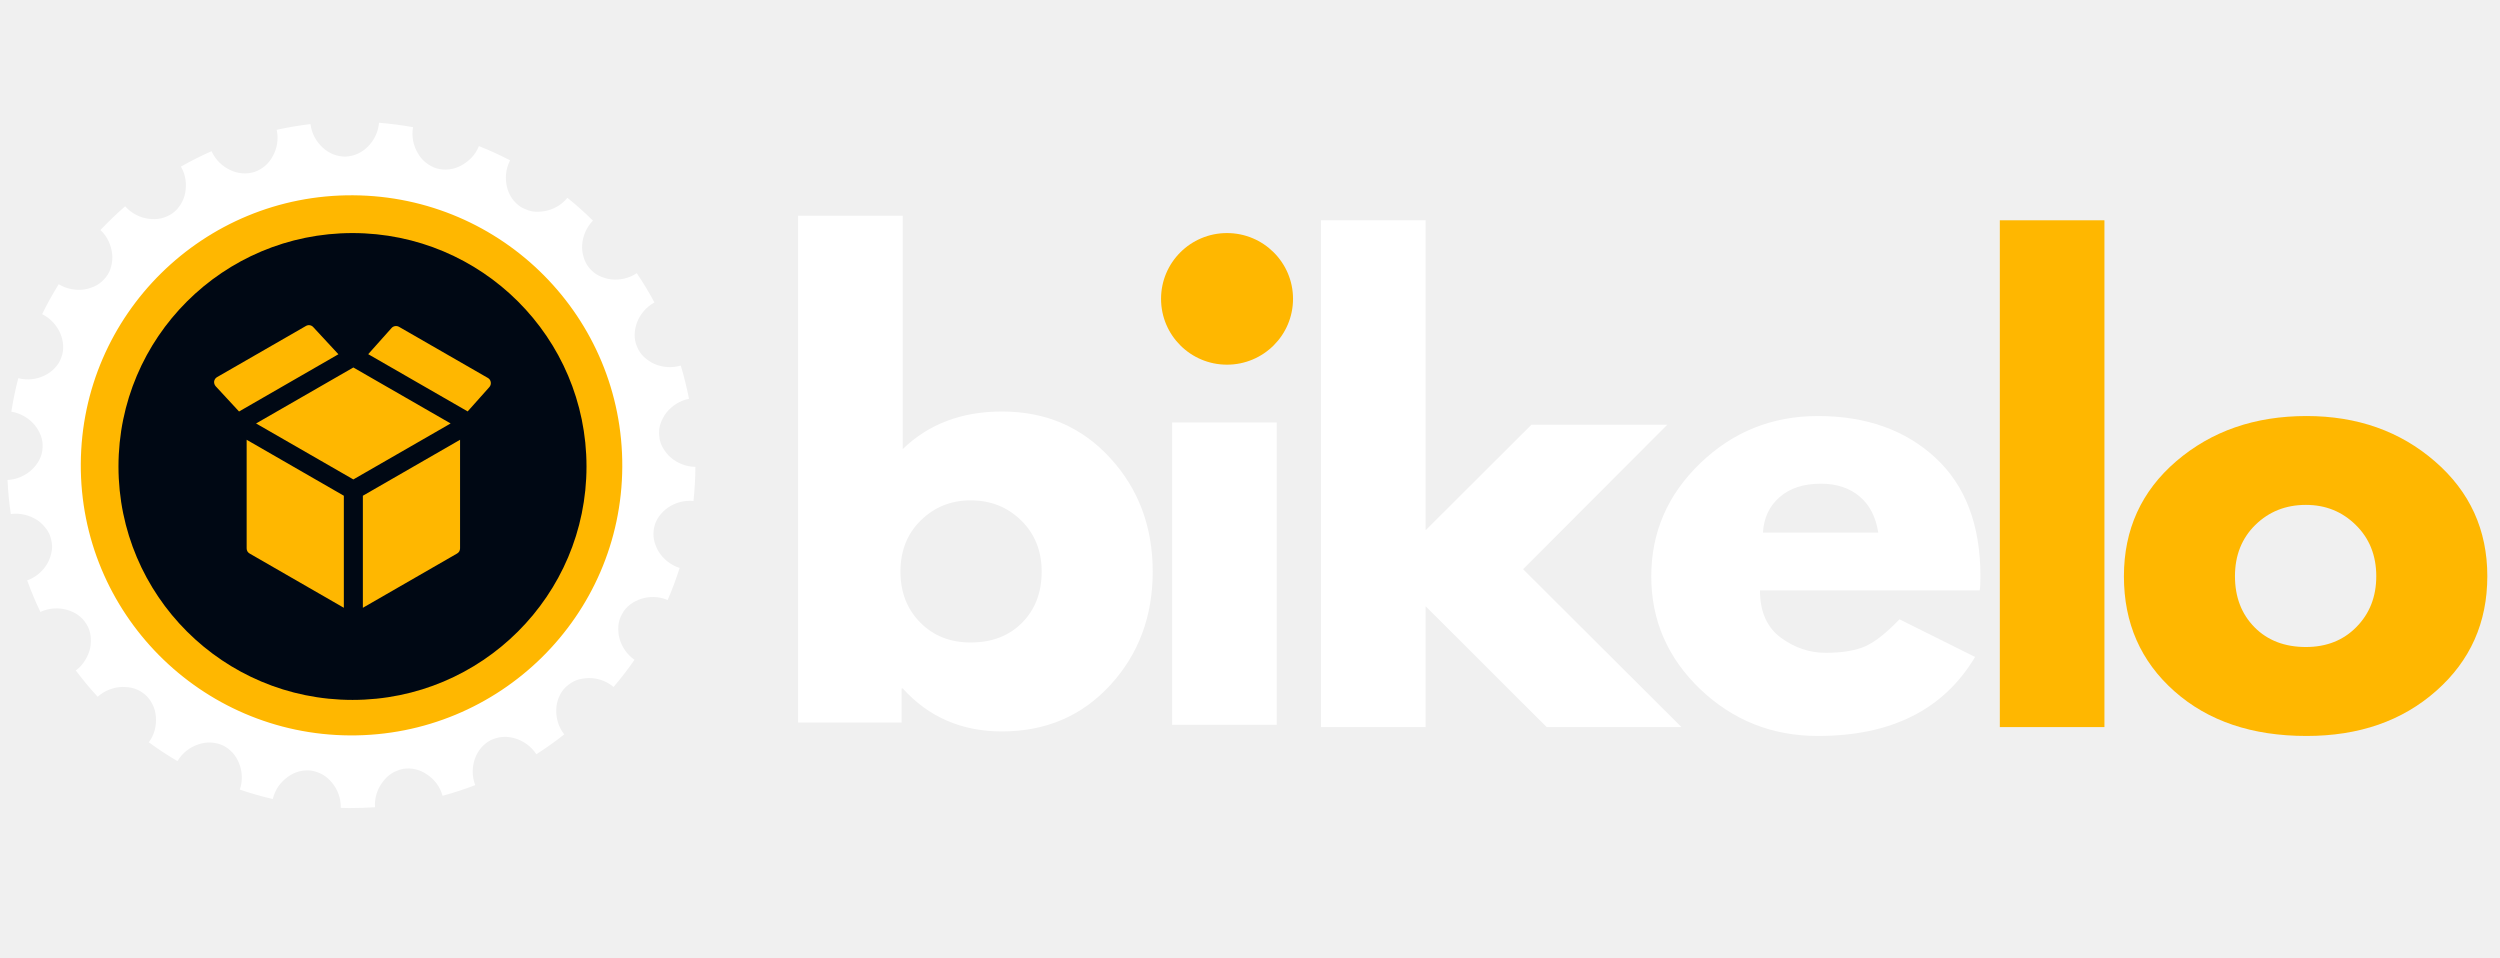
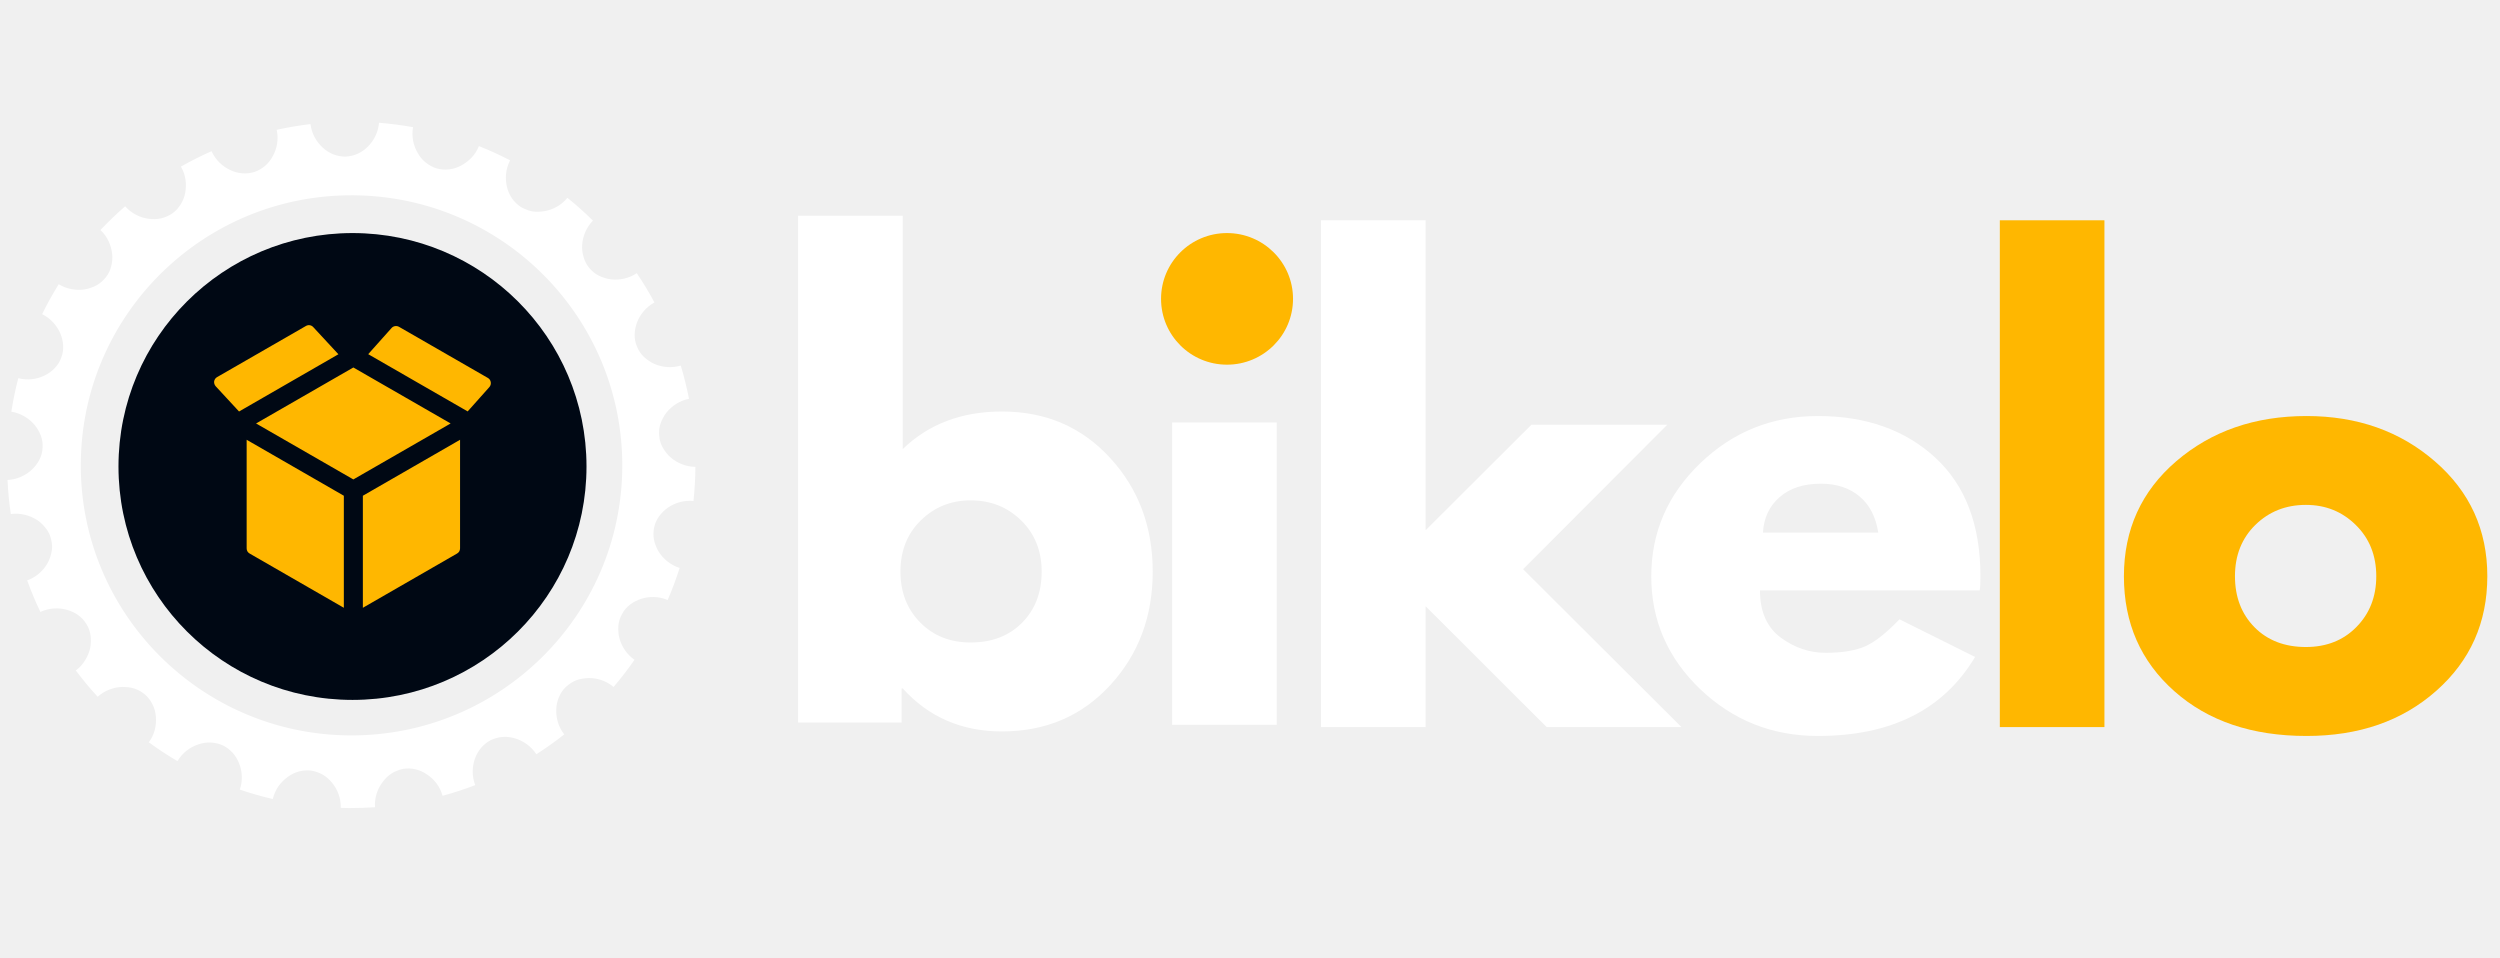
<svg xmlns="http://www.w3.org/2000/svg" width="276" height="105.75" preserveAspectRatio="xMidYMid meet" version="1.2">
  <defs>
    <clipPath id="92eb6db69f">
      <path d="m234,45l40.93,0l0,37l-40.93,0l0,-37zm0,0" id="svg_1" />
    </clipPath>
    <clipPath id="a76c8bd143">
      <path d="m0.83,13.52l75.94,0l0,75.73l-75.94,0l0,-75.73zm0,0" id="svg_2" />
    </clipPath>
    <clipPath id="1aee757f3d">
      <path d="m8.41,21.07l61.01,0l0,60.85l-61.01,0l0,-60.85zm0,0" id="svg_3" />
    </clipPath>
    <clipPath id="768379fe1d">
      <path d="m38.92,21.07c-16.85,0 -30.51,13.63 -30.51,30.43c0,16.8 13.66,30.42 30.51,30.42c16.85,0 30.5,-13.62 30.5,-30.42c0,-16.8 -13.65,-30.43 -30.5,-30.43zm0,0" id="svg_4" />
    </clipPath>
    <clipPath id="3cd27044d9">
      <path d="m13.75,26.41l50.33,0l0,50.18l-50.33,0l0,-50.18zm0,0" id="svg_5" />
    </clipPath>
    <clipPath id="05862195d8">
      <path d="m38.92,26.41c-13.9,0 -25.17,11.23 -25.17,25.09c0,13.86 11.27,25.09 25.17,25.09c13.89,0 25.16,-11.23 25.16,-25.09c0,-13.86 -11.27,-25.09 -25.16,-25.09zm0,0" id="svg_6" />
    </clipPath>
    <clipPath id="3bf852e864">
      <path d="m10.48,23.14l56.87,0l0,56.72l-56.87,0l0,-56.72zm0,0" id="svg_7" />
    </clipPath>
    <clipPath id="ace741be1c">
      <path d="m38.92,22.89c-15.71,0 -28.44,12.7 -28.44,28.36c0,15.66 12.73,28.36 28.44,28.36c15.7,0 28.43,-12.7 28.43,-28.36c0,-15.66 -12.73,-28.36 -28.43,-28.36zm0,0" id="svg_8" />
    </clipPath>
    <clipPath id="2ae0b4acc1">
      <path d="m13.08,25.73l51.92,0l0,51.73l-51.92,0l0,-51.73zm0,0" id="svg_9" />
    </clipPath>
    <clipPath id="9d7846a0e4">
      <path d="m128.18,25.73l14.57,0l0,14.53l-14.57,0l0,-14.53zm0,0" id="svg_10" />
    </clipPath>
    <clipPath id="2dd95234ea">
      <path d="m135.46,25.73c-4.02,0 -7.28,3.25 -7.28,7.26c0,4.02 3.26,7.27 7.28,7.27c4.02,0 7.29,-3.25 7.29,-7.27c0,-4.01 -3.27,-7.26 -7.29,-7.26zm0,0" id="svg_11" />
    </clipPath>
  </defs>
  <g class="layer">
-     <g id="fcd7d22820" transform="matrix(1 0 0 1 0 0)">
-       <circle cx="38.83" cy="51.35" fill="#ffb700" id="svg_37" r="30.2" transform="matrix(1 0 0 1 0 0)" />
+     <g id="fcd7d22820">
+       <ellipse cx="38.87" cy="51.53" fill="#ffb700" id="svg_22" rx="25.1" ry="25.11" />
      <path d="m122.57,50.57c3.13,3.41 4.69,7.6 4.69,12.54c0,4.95 -1.56,9.12 -4.69,12.53c-3.14,3.41 -7.12,5.11 -11.96,5.11c-4.43,0 -8.09,-1.58 -10.95,-4.75l-0.12,0l0,3.77l-11.43,0l0,-55.95l11.55,0l0,25.76c2.86,-2.77 6.52,-4.15 10.95,-4.15c4.84,0 8.82,1.71 11.96,5.14zm-9.73,18.18c1.44,-1.46 2.16,-3.34 2.16,-5.64c0,-2.29 -0.76,-4.18 -2.26,-5.65c-1.51,-1.48 -3.36,-2.22 -5.58,-2.22c-2.17,0 -4.01,0.74 -5.51,2.22c-1.5,1.47 -2.24,3.36 -2.24,5.65c0,2.26 0.72,4.13 2.18,5.61c1.46,1.48 3.31,2.21 5.57,2.21c2.35,0 4.24,-0.73 5.68,-2.18zm0,0" fill="#ffffff" fill-rule="nonzero" id="svg_12" transform="matrix(1 0 0 1 0 0)" />
      <path d="m130.5,28.05c1.35,-1.35 2.96,-2.03 4.82,-2.03c1.88,0 3.49,0.68 4.84,2.03c1.36,1.34 2.03,2.94 2.03,4.81c0,1.86 -0.67,3.47 -2.03,4.81c-1.35,1.34 -2.96,2.01 -4.84,2.01c-1.86,0 -3.47,-0.67 -4.82,-2.01c-1.34,-1.34 -2.02,-2.95 -2.02,-4.81c0,-1.87 0.68,-3.47 2.02,-4.81zm-1.1,18.59l0,33.38l11.55,0l0,-33.38l-11.55,0zm0,0" fill="#ffffff" fill-rule="nonzero" id="svg_13" transform="matrix(1 0 0 1 0 0)" />
      <path d="m184.07,46.89l-15.92,15.95l17.48,17.43l-14.88,0l-13.36,-13.34l0,13.34l-11.55,0l0,-55.95l11.55,0l0,34.22l11.68,-11.65l15,0zm0,0" fill="#ffffff" fill-rule="nonzero" id="svg_14" transform="matrix(1 0 0 1 0 0)" />
      <path d="m218.56,65.18l-24.26,0c0,2.34 0.77,4.08 2.29,5.21c1.52,1.12 3.17,1.68 4.95,1.68c1.87,0 3.35,-0.25 4.43,-0.74c1.09,-0.5 2.33,-1.49 3.73,-2.96l8.35,4.16c-3.48,5.82 -9.26,8.72 -17.35,8.72c-5.04,0 -9.38,-1.72 -12.99,-5.16c-3.61,-3.46 -5.41,-7.61 -5.41,-12.46c0,-4.86 1.8,-9.02 5.41,-12.49c3.61,-3.48 7.95,-5.21 12.99,-5.21c5.3,0 9.62,1.53 12.94,4.58c3.33,3.06 5,7.43 5,13.1c0,0.79 -0.03,1.31 -0.08,1.57zm-23.93,-6.38l12.73,0c-0.27,-1.74 -0.96,-3.07 -2.07,-4c-1.11,-0.93 -2.53,-1.4 -4.27,-1.4c-1.92,0 -3.44,0.5 -4.57,1.5c-1.13,0.99 -1.73,2.3 -1.82,3.9zm0,0" fill="#ffffff" fill-rule="nonzero" id="svg_15" transform="matrix(1 0 0 1 0 0)" />
      <path d="m220.78,24.32l11.55,0l0,55.95l-11.55,0l0,-55.95zm0,0" fill="#ffb700" fill-rule="nonzero" id="svg_16" />
      <g clip-path="url(#92eb6db69f)" clip-rule="nonzero" id="svg_17">
        <path d="m240.05,76.31c-3.72,-3.3 -5.57,-7.53 -5.57,-12.68c0,-5.17 1.93,-9.41 5.79,-12.72c3.88,-3.32 8.66,-4.98 14.37,-4.98c5.6,0 10.33,1.67 14.18,5.01c3.85,3.33 5.78,7.56 5.78,12.67c0,5.12 -1.88,9.34 -5.64,12.66c-3.76,3.33 -8.53,4.98 -14.32,4.98c-6.01,0 -10.87,-1.64 -14.59,-4.94zm8.93,-18.35c-1.49,1.47 -2.24,3.36 -2.24,5.65c0,2.3 0.72,4.18 2.16,5.64c1.43,1.45 3.33,2.18 5.67,2.18c2.26,0 4.13,-0.73 5.58,-2.21c1.46,-1.48 2.19,-3.35 2.19,-5.61c0,-2.29 -0.76,-4.18 -2.26,-5.65c-1.5,-1.48 -3.33,-2.22 -5.51,-2.22c-2.22,0 -4.08,0.74 -5.59,2.22zm0,0" fill="#ffb700" fill-rule="nonzero" id="svg_18" />
      </g>
      <g clip-path="url(#a76c8bd143)" clip-rule="nonzero" id="svg_19" transform="matrix(1 0 0 1 0 0)">
        <path d="m38.63,81.19c-16.5,-0.1 -29.81,-13.53 -29.71,-29.99c0.09,-16.47 13.55,-29.74 30.06,-29.64c16.51,0.1 29.81,13.52 29.72,29.99c-0.09,16.46 -13.56,29.73 -30.07,29.64zm35.41,-30.69c-0.37,-0.32 -0.63,-0.68 -0.87,-1.08c-0.22,-0.4 -0.36,-0.83 -0.39,-1.3c-0.05,-0.47 -0.01,-0.92 0.14,-1.35c0.07,-0.22 0.17,-0.43 0.28,-0.63c0.1,-0.2 0.23,-0.4 0.37,-0.58c0.58,-0.74 1.46,-1.33 2.49,-1.53c0.01,0 0.01,0 0.01,0c-0.25,-1.24 -0.55,-2.47 -0.91,-3.67c0,0 0,0 -0.01,0c-1,0.3 -2.06,0.19 -2.92,-0.19c-0.43,-0.19 -0.8,-0.46 -1.14,-0.77c-0.33,-0.31 -0.59,-0.69 -0.76,-1.13c-0.38,-0.85 -0.32,-1.81 0,-2.68c0.33,-0.87 1,-1.7 1.92,-2.2c-0.59,-1.11 -1.25,-2.19 -1.95,-3.23c-0.89,0.59 -1.92,0.79 -2.85,0.68c-0.24,-0.03 -0.46,-0.08 -0.68,-0.15c-0.22,-0.06 -0.44,-0.15 -0.64,-0.25c-0.21,-0.1 -0.4,-0.22 -0.58,-0.37c-0.17,-0.14 -0.33,-0.3 -0.49,-0.48c-0.3,-0.36 -0.51,-0.77 -0.63,-1.21c-0.14,-0.43 -0.19,-0.89 -0.16,-1.36c0.08,-0.94 0.44,-1.9 1.19,-2.66c0,0 0,0 0,0c-0.89,-0.89 -1.83,-1.73 -2.82,-2.52c0,0 0,0 0,0c-0.67,0.83 -1.6,1.31 -2.52,1.47c-0.46,0.08 -0.94,0.1 -1.38,0.02c-0.23,-0.04 -0.44,-0.11 -0.65,-0.2c-0.21,-0.08 -0.43,-0.18 -0.62,-0.3c-0.78,-0.53 -1.3,-1.3 -1.51,-2.23c-0.21,-0.92 -0.14,-1.94 0.35,-2.89c0,0 0,-0.01 0,-0.01c-1.11,-0.58 -2.26,-1.11 -3.44,-1.57c0,0 0,0 0,0.01c-0.4,0.99 -1.14,1.7 -1.97,2.14c-0.84,0.45 -1.77,0.56 -2.67,0.32c-0.23,-0.06 -0.44,-0.16 -0.64,-0.27c-0.21,-0.11 -0.39,-0.22 -0.57,-0.37c-0.36,-0.28 -0.66,-0.64 -0.89,-1.05c-0.48,-0.8 -0.72,-1.81 -0.53,-2.86c0,0 0,0 0,-0.01c-1.23,-0.22 -2.49,-0.38 -3.76,-0.49c0,0.01 0,0.01 0,0.02c-0.09,1.06 -0.57,1.96 -1.24,2.63c-0.68,0.68 -1.53,1.05 -2.47,1.09c-0.94,0 -1.81,-0.35 -2.51,-1c-0.69,-0.64 -1.21,-1.52 -1.34,-2.58c0,0 0,-0.01 0,-0.01c-1.26,0.15 -2.51,0.36 -3.73,0.63c0,0 0,0.01 0,0.01c0.22,1.04 0.03,2.06 -0.42,2.87c-0.22,0.42 -0.51,0.8 -0.85,1.09c-0.17,0.15 -0.36,0.27 -0.55,0.39c-0.2,0.12 -0.41,0.22 -0.63,0.29c-0.9,0.28 -1.83,0.2 -2.69,-0.21c-0.85,-0.4 -1.61,-1.1 -2.05,-2.07c0,0 0,-0.01 0,-0.01c-1.16,0.51 -2.29,1.08 -3.38,1.7c0,0.01 0,0.01 0,0.02c0.27,0.45 0.43,0.95 0.5,1.43c0.07,0.49 0.05,0.96 -0.03,1.44c-0.09,0.47 -0.26,0.9 -0.5,1.28c-0.06,0.1 -0.13,0.19 -0.2,0.28c-0.06,0.09 -0.13,0.18 -0.21,0.27c-0.15,0.16 -0.33,0.32 -0.52,0.45c-0.19,0.14 -0.39,0.24 -0.6,0.33c-0.21,0.1 -0.42,0.17 -0.65,0.22c-0.44,0.1 -0.92,0.1 -1.38,0.04c-0.92,-0.12 -1.87,-0.58 -2.57,-1.37c0,-0.01 0,-0.01 0,-0.01c-0.95,0.83 -1.86,1.71 -2.73,2.62c0,0 0,0 0,0.01c0.78,0.72 1.18,1.67 1.29,2.61c0.05,0.47 0.02,0.93 -0.1,1.37c-0.1,0.44 -0.3,0.86 -0.59,1.23c-0.3,0.36 -0.63,0.67 -1.03,0.89c-0.2,0.11 -0.41,0.2 -0.64,0.27c-0.21,0.08 -0.43,0.14 -0.67,0.18c-0.92,0.14 -1.96,-0.02 -2.87,-0.57c-0.66,1.06 -1.27,2.17 -1.83,3.3c0.95,0.47 1.64,1.27 2.01,2.13c0.35,0.85 0.45,1.81 0.1,2.67c-0.15,0.45 -0.4,0.83 -0.72,1.16c-0.08,0.08 -0.16,0.16 -0.25,0.24c-0.08,0.07 -0.17,0.14 -0.26,0.21c-0.19,0.14 -0.39,0.26 -0.6,0.36c-0.84,0.42 -1.89,0.57 -2.91,0.3c-0.32,1.21 -0.57,2.45 -0.77,3.7c0,0 0,0 0,0c1.05,0.17 1.95,0.73 2.55,1.44c0.59,0.72 0.98,1.6 0.9,2.53c-0.03,0.94 -0.5,1.78 -1.17,2.42c-0.68,0.64 -1.64,1.1 -2.7,1.15c0.06,1.27 0.18,2.53 0.36,3.76c1.04,-0.14 2.06,0.13 2.86,0.63c0.2,0.12 0.38,0.27 0.54,0.42c0.17,0.16 0.32,0.33 0.46,0.51c0.29,0.36 0.49,0.77 0.59,1.23c0.12,0.45 0.15,0.91 0.06,1.35c-0.08,0.46 -0.23,0.89 -0.46,1.3c-0.46,0.81 -1.24,1.53 -2.23,1.88c-0.01,0 -0.01,0 -0.01,0c0.43,1.2 0.92,2.36 1.46,3.49c0.95,-0.45 2.01,-0.49 2.92,-0.24c0.89,0.25 1.69,0.77 2.16,1.58c0.26,0.4 0.4,0.83 0.46,1.29c0.05,0.45 0.05,0.91 -0.05,1.37c-0.1,0.46 -0.29,0.91 -0.56,1.34c-0.25,0.42 -0.59,0.8 -1.02,1.12c0,0 0,0 0,0c0.76,1.01 1.56,1.98 2.42,2.91c0,0 0,0 0,-0.01c0.79,-0.71 1.78,-1.06 2.71,-1.08c0.46,0 0.95,0.04 1.37,0.19c0.43,0.14 0.82,0.38 1.18,0.68c0.36,0.31 0.61,0.7 0.81,1.1c0.2,0.4 0.32,0.86 0.35,1.33c0.02,0.24 0.02,0.48 0,0.72c-0.02,0.24 -0.07,0.48 -0.12,0.71c-0.13,0.48 -0.34,0.95 -0.66,1.38c0,0 0,0 0,0c1.02,0.75 2.07,1.44 3.17,2.08c0,-0.01 0,-0.01 0,-0.01c0.54,-0.92 1.38,-1.53 2.27,-1.83c0.9,-0.32 1.83,-0.28 2.69,0.08c0.43,0.2 0.79,0.49 1.1,0.81c0.31,0.33 0.55,0.74 0.73,1.18c0.35,0.87 0.43,1.9 0.09,2.9c0,0.01 -0.01,0.01 -0.01,0.01c1.19,0.4 2.41,0.76 3.64,1.04c0.01,0 0.01,0 0.01,-0.01c0.12,-0.51 0.34,-0.98 0.61,-1.39c0.29,-0.4 0.63,-0.73 1.01,-1.02c0.76,-0.57 1.67,-0.82 2.6,-0.72c0.23,0.04 0.45,0.09 0.67,0.17c0.22,0.08 0.42,0.17 0.62,0.28c0.39,0.23 0.74,0.53 1.04,0.91c0.59,0.72 0.98,1.69 0.95,2.75c0,0 0,0 0,0.01c0.31,0.01 0.63,0.01 0.94,0.02c0.96,0 1.9,-0.03 2.84,-0.09c0,-0.01 0,-0.01 0,-0.01c-0.07,-1.06 0.28,-2.04 0.85,-2.78c0.28,-0.39 0.62,-0.71 1,-0.95c0.19,-0.13 0.39,-0.22 0.61,-0.3c0.21,-0.09 0.43,-0.16 0.66,-0.2c0.93,-0.14 1.84,0.08 2.62,0.62c0.4,0.27 0.75,0.59 1.05,0.98c0.29,0.4 0.53,0.86 0.67,1.37c0,0 0,0.01 0,0.01c1.23,-0.34 2.43,-0.73 3.6,-1.18c0,-0.01 0,-0.01 0,-0.02c-0.38,-0.98 -0.34,-2.02 -0.03,-2.9c0.32,-0.9 0.92,-1.61 1.75,-2.05c0.21,-0.1 0.43,-0.18 0.65,-0.24c0.22,-0.05 0.44,-0.1 0.67,-0.11c0.45,-0.04 0.91,0.02 1.37,0.16c0.89,0.27 1.76,0.85 2.34,1.74c0,0 0,0.01 0,0.01c1.07,-0.68 2.09,-1.41 3.09,-2.2c-0.01,0 -0.01,0 -0.01,0c-0.33,-0.41 -0.56,-0.87 -0.7,-1.34c-0.07,-0.24 -0.12,-0.48 -0.15,-0.71c-0.03,-0.25 -0.04,-0.48 -0.03,-0.72c0.02,-0.48 0.12,-0.93 0.3,-1.34c0.18,-0.42 0.42,-0.81 0.77,-1.13c0.35,-0.31 0.72,-0.57 1.15,-0.73c0.42,-0.16 0.89,-0.23 1.36,-0.24c0.93,-0.02 1.94,0.3 2.75,0.98c0,0 0,0 0,0c0.82,-0.96 1.59,-1.96 2.31,-3c0,0 0,0 0,0c-0.44,-0.3 -0.79,-0.67 -1.07,-1.08c-0.28,-0.41 -0.48,-0.86 -0.6,-1.32c-0.06,-0.22 -0.1,-0.46 -0.11,-0.68c-0.02,-0.23 -0.02,-0.46 0,-0.69c0.04,-0.45 0.18,-0.89 0.41,-1.29c0.43,-0.83 1.22,-1.38 2.11,-1.67c0.89,-0.29 1.95,-0.28 2.92,0.13c0.5,-1.15 0.94,-2.33 1.32,-3.54c-1.01,-0.32 -1.82,-1 -2.31,-1.8c-0.13,-0.2 -0.23,-0.4 -0.31,-0.62c-0.08,-0.21 -0.16,-0.43 -0.2,-0.65c-0.1,-0.45 -0.09,-0.9 0,-1.36c0.09,-0.46 0.27,-0.88 0.54,-1.25c0.14,-0.19 0.29,-0.36 0.45,-0.53c0.16,-0.16 0.34,-0.31 0.53,-0.44c0.77,-0.53 1.78,-0.85 2.83,-0.74c0.13,-1.24 0.21,-2.5 0.21,-3.77c-1.06,-0.01 -2.03,-0.43 -2.73,-1.04" fill="#ffffff" fill-rule="nonzero" id="svg_20" />
      </g>
      <g clip-path="url(#1aee757f3d)" clip-rule="nonzero" id="svg_21" />
      <g clip-path="url(#3bf852e864)" clip-rule="nonzero" id="svg_27" />
+       <path d="m38.92,25.73c14.26,0 25.83,11.54 25.83,25.77c0,14.23 -11.57,25.77 -25.83,25.77c-14.28,0 -25.84,-11.54 -25.84,-25.77c0,-14.23 11.56,-25.77 25.84,-25.77zm10.83,21.02l-10.74,-6.18l-10.74,6.18l10.74,6.18l10.74,-6.18zm-23.36,-1.32l10.97,-6.32l-2.78,-3c-0.21,-0.23 -0.54,-0.28 -0.81,-0.12l-9.8,5.64c-0.18,0.1 -0.29,0.27 -0.33,0.47c-0.02,0.2 0.04,0.39 0.17,0.54l2.58,2.79zm14.26,-6.33l10.98,6.32l2.4,-2.69c0.13,-0.15 0.18,-0.34 0.15,-0.54c-0.03,-0.2 -0.14,-0.36 -0.31,-0.46l-9.82,-5.65c-0.27,-0.15 -0.61,-0.1 -0.82,0.13l-2.58,2.89zm10.14,9.45l-10.73,6.18l0,12.37l10.4,-5.99c0.21,-0.12 0.33,-0.32 0.33,-0.57l0,-11.99zm-12.83,18.55l0,-12.37l-10.73,-6.18l0,11.99c0,0.25 0.12,0.45 0.33,0.57l10.4,5.99zm0,0" fill="#000814" fill-rule="evenodd" id="svg_31" />
      <g clip-path="url(#9d7846a0e4)" clip-rule="nonzero" id="svg_32">
        <g clip-path="url(#2dd95234ea)" clip-rule="nonzero" id="svg_33">
          <path d="m128.18,25.73l14.57,0l0,14.53l-14.57,0l0,-14.53zm0,0" fill="#ffb700" fill-rule="nonzero" id="svg_34" />
        </g>
      </g>
-       <g id="svg_23">
-         <ellipse cx="38.87" cy="51.53" fill="#ffb700" id="svg_22" rx="25.1" ry="25.11" />
-         <path d="m38.92,25.73c14.26,0 25.83,11.54 25.83,25.77c0,14.23 -11.57,25.77 -25.83,25.77c-14.28,0 -25.84,-11.54 -25.84,-25.77c0,-14.23 11.56,-25.77 25.84,-25.77zm10.83,21.02l-10.74,-6.18l-10.74,6.18l10.74,6.18l10.74,-6.18zm-23.36,-1.32l10.97,-6.32l-2.78,-3c-0.21,-0.23 -0.54,-0.28 -0.81,-0.12l-9.8,5.64c-0.18,0.1 -0.29,0.27 -0.33,0.47c-0.02,0.2 0.04,0.39 0.17,0.54l2.58,2.79zm14.26,-6.33l10.98,6.32l2.4,-2.69c0.13,-0.15 0.18,-0.34 0.15,-0.54c-0.03,-0.2 -0.14,-0.36 -0.31,-0.46l-9.82,-5.65c-0.27,-0.15 -0.61,-0.1 -0.82,0.13l-2.58,2.89zm10.14,9.45l-10.73,6.18l0,12.37l10.4,-5.99c0.21,-0.12 0.33,-0.32 0.33,-0.57l0,-11.99zm-12.83,18.55l0,-12.37l-10.73,-6.18l0,11.99c0,0.25 0.12,0.45 0.33,0.57l10.4,5.99zm0,0" fill="#000814" fill-rule="evenodd" id="svg_31" transform="matrix(1 0 0 1 0 0)" />
-       </g>
    </g>
  </g>
</svg>
